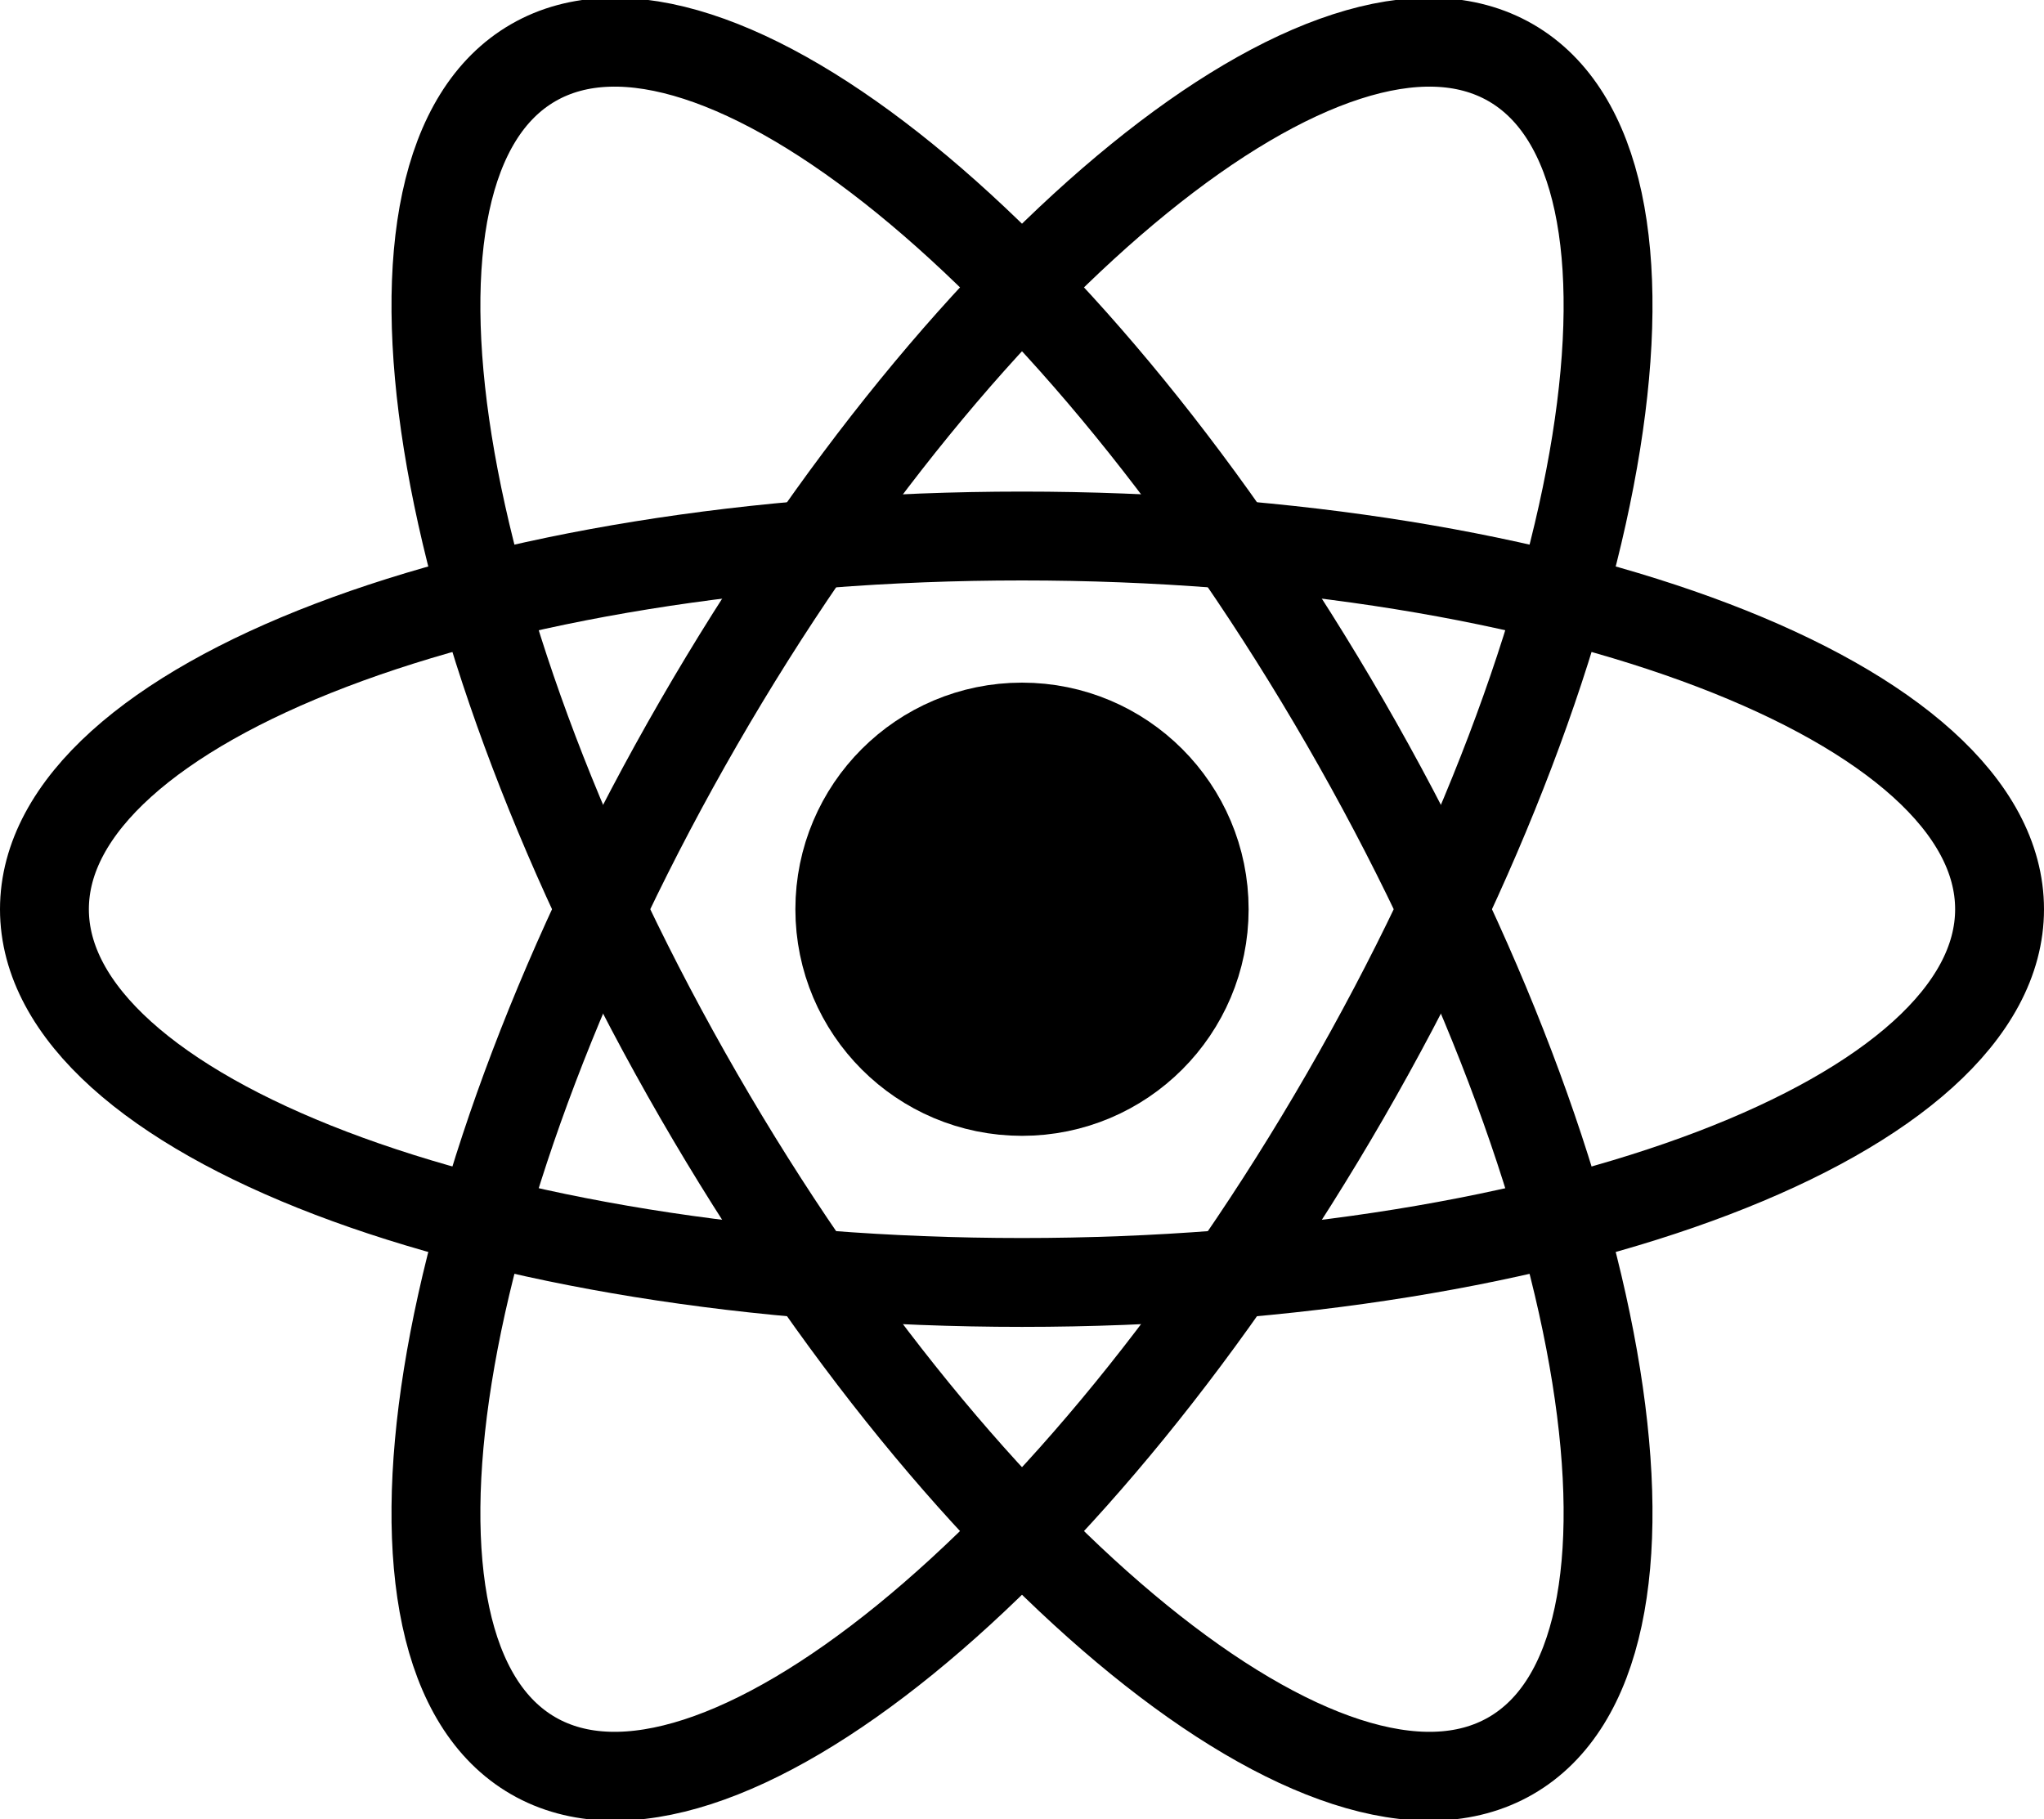
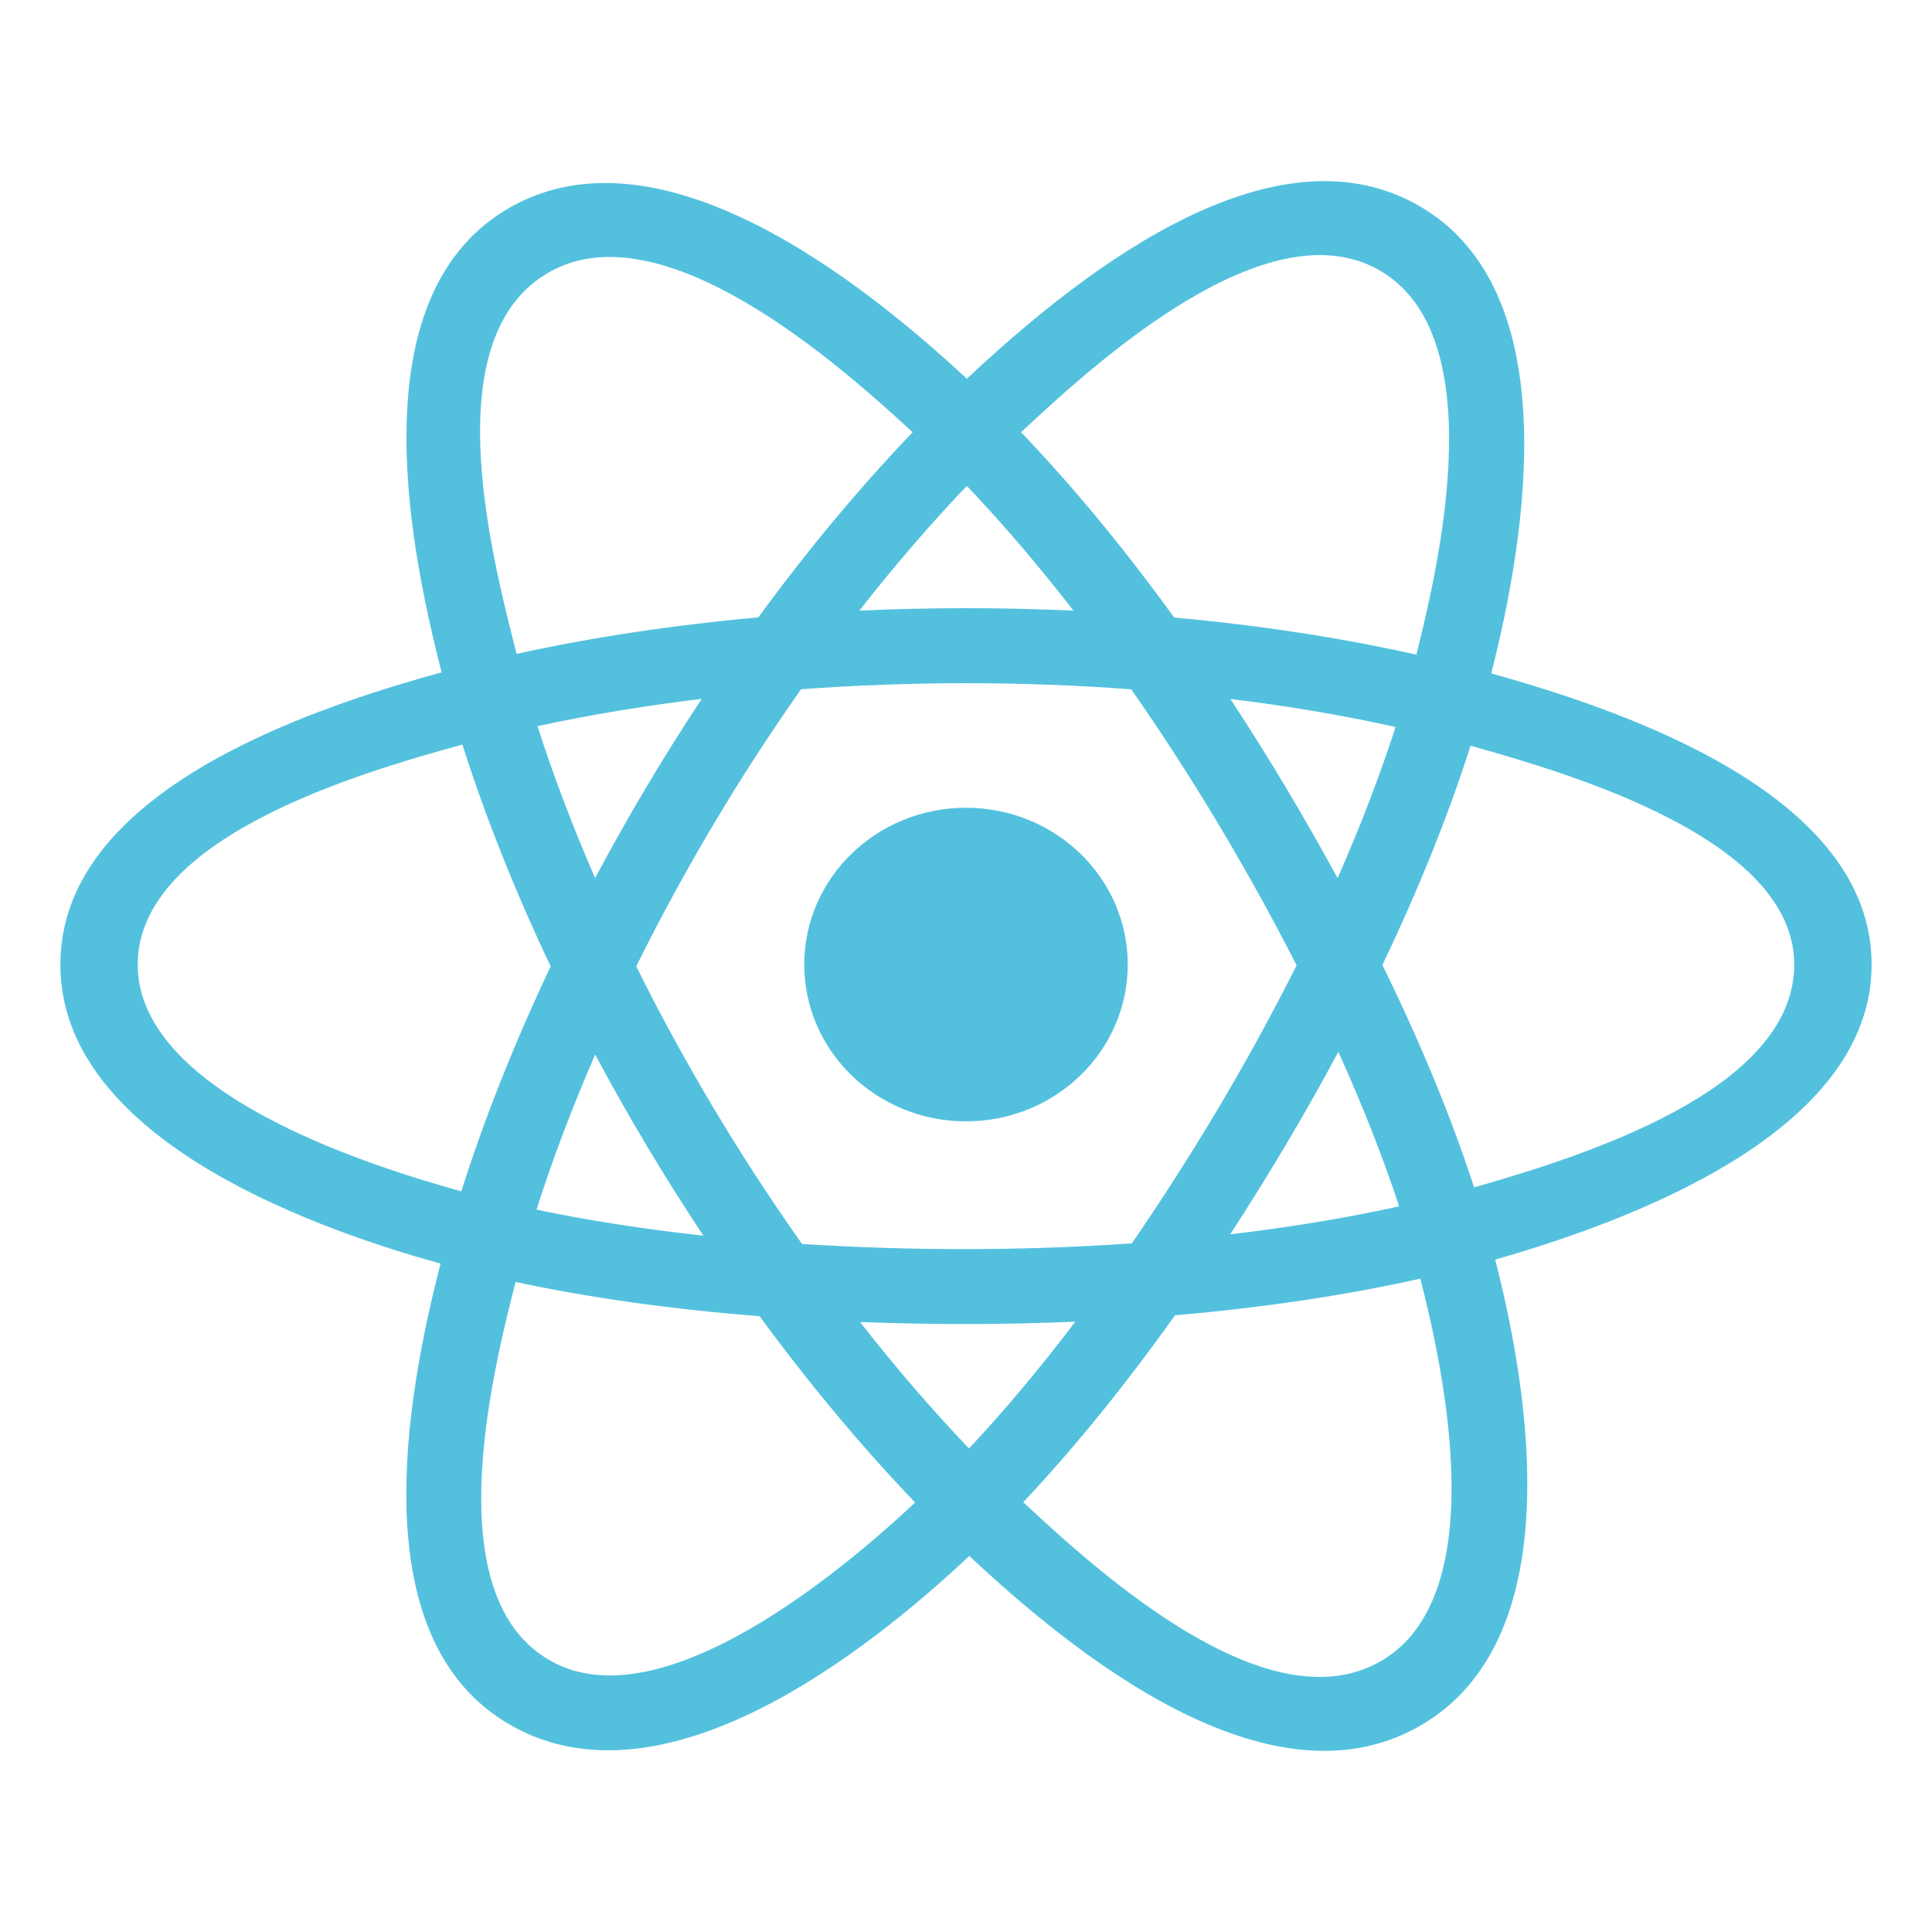
- <svg xmlns="http://www.w3.org/2000/svg" viewBox="-11.5 -10.232 23 20.463" fill="none" stroke="currentColor" strokeWidth="1.5" className="w-10 h-10 text-cyan-400">
-   <circle cx="0" cy="0" r="2.05" fill="currentColor" />
-   <g>
-     <ellipse rx="11" ry="4.2" />
-     <ellipse rx="11" ry="4.2" transform="rotate(60)" />
-     <ellipse rx="11" ry="4.2" transform="rotate(120)" />
-   </g>
+ <svg xmlns="http://www.w3.org/2000/svg" width="800px" height="800px" viewBox="0 0 32 32" fill="none">
+   <path d="M18.679 15.976C18.679 14.541 17.48 13.379 16 13.379C14.521 13.379 13.321 14.541 13.321 15.976C13.321 17.41 14.521 18.573 16 18.573C17.48 18.573 18.679 17.41 18.679 15.976Z" fill="#53C1DE" />
+   <path fill-rule="evenodd" clip-rule="evenodd" d="M24.7 11.154C25.266 8.925 25.977 4.791 23.47 3.39C20.975 1.995 17.728 4.668 16.014 6.273C14.304 4.684 10.966 2.022 8.462 3.428C5.968 4.828 6.737 8.893 7.315 11.136C4.988 11.776 1 13.156 1 15.976C1 18.787 4.984 20.289 7.297 20.929C6.717 23.184 5.986 27.191 8.483 28.588C10.997 29.993 14.325 27.395 16.055 25.772C17.781 27.386 20.997 30.002 23.492 28.601C25.996 27.196 25.344 23.118 24.765 20.863C27.007 20.221 31 18.752 31 15.976C31 13.184 26.99 11.792 24.7 11.154ZM24.416 19.667C24.037 18.502 23.524 17.262 22.897 15.982C23.495 14.732 23.988 13.509 24.357 12.351C26.036 12.823 29.718 13.901 29.718 15.976C29.718 18.07 26.185 19.159 24.416 19.667ZM22.85 27.526C20.988 28.571 18.222 26.07 16.948 24.881C17.793 23.984 18.638 22.942 19.462 21.785C20.913 21.66 22.283 21.456 23.526 21.178C23.933 22.773 24.72 26.476 22.85 27.526ZM9.124 27.511C7.261 26.47 8.113 22.895 8.54 21.233C9.768 21.497 11.129 21.686 12.582 21.801C13.412 22.933 14.282 23.974 15.158 24.886C14.075 25.901 10.995 28.557 9.124 27.511ZM2.281 15.976C2.281 13.874 5.942 12.803 7.659 12.333C8.035 13.517 8.527 14.754 9.121 16.006C8.519 17.277 8.02 18.534 7.641 19.732C6.004 19.278 2.281 18.079 2.281 15.976ZM9.104 4.504C10.973 3.454 13.875 6.01 15.116 7.16C14.244 8.068 13.383 9.101 12.56 10.226C11.149 10.353 9.799 10.557 8.557 10.83C8.091 9.021 7.236 5.552 9.104 4.504ZM20.379 11.577C21.337 11.694 22.254 11.85 23.115 12.041C22.856 12.844 22.534 13.684 22.154 14.545C21.604 13.533 21.014 12.542 20.379 11.577ZM16.014 8.048C16.605 8.669 17.197 9.362 17.78 10.114C16.599 10.06 15.415 10.06 14.234 10.114C14.817 9.368 15.414 8.676 16.014 8.048ZM9.857 14.544C9.483 13.686 9.164 12.842 8.903 12.027C9.759 11.842 10.672 11.69 11.623 11.575C10.987 12.537 10.397 13.528 9.857 14.544ZM11.65 20.466C10.668 20.359 9.741 20.215 8.886 20.035C9.15 19.206 9.477 18.343 9.858 17.467C10.406 18.493 11.005 19.494 11.65 20.466ZM16.05 23.991C15.442 23.356 14.836 22.653 14.245 21.897C15.433 21.942 16.623 21.942 17.811 21.891C17.227 22.661 16.637 23.365 16.05 23.991ZM22.167 17.422C22.568 18.308 22.906 19.166 23.174 19.981C22.304 20.173 21.365 20.328 20.376 20.444C21.015 19.461 21.615 18.454 22.167 17.422ZM18.747 20.594C16.93 20.72 15.102 20.719 13.284 20.604C12.251 19.142 11.331 17.603 10.538 16.006C11.328 14.412 12.24 12.876 13.268 11.416C15.088 11.283 16.918 11.282 18.737 11.417C19.756 12.877 20.668 14.409 21.476 15.988C20.677 17.581 19.759 19.12 18.747 20.594ZM22.83 4.467C24.701 5.513 23.868 9.227 23.459 10.843C22.215 10.564 20.863 10.357 19.448 10.228C18.624 9.09 17.77 8.055 16.912 7.159C18.169 5.984 20.978 3.431 22.83 4.467Z" fill="#53C1DE" />
</svg>
